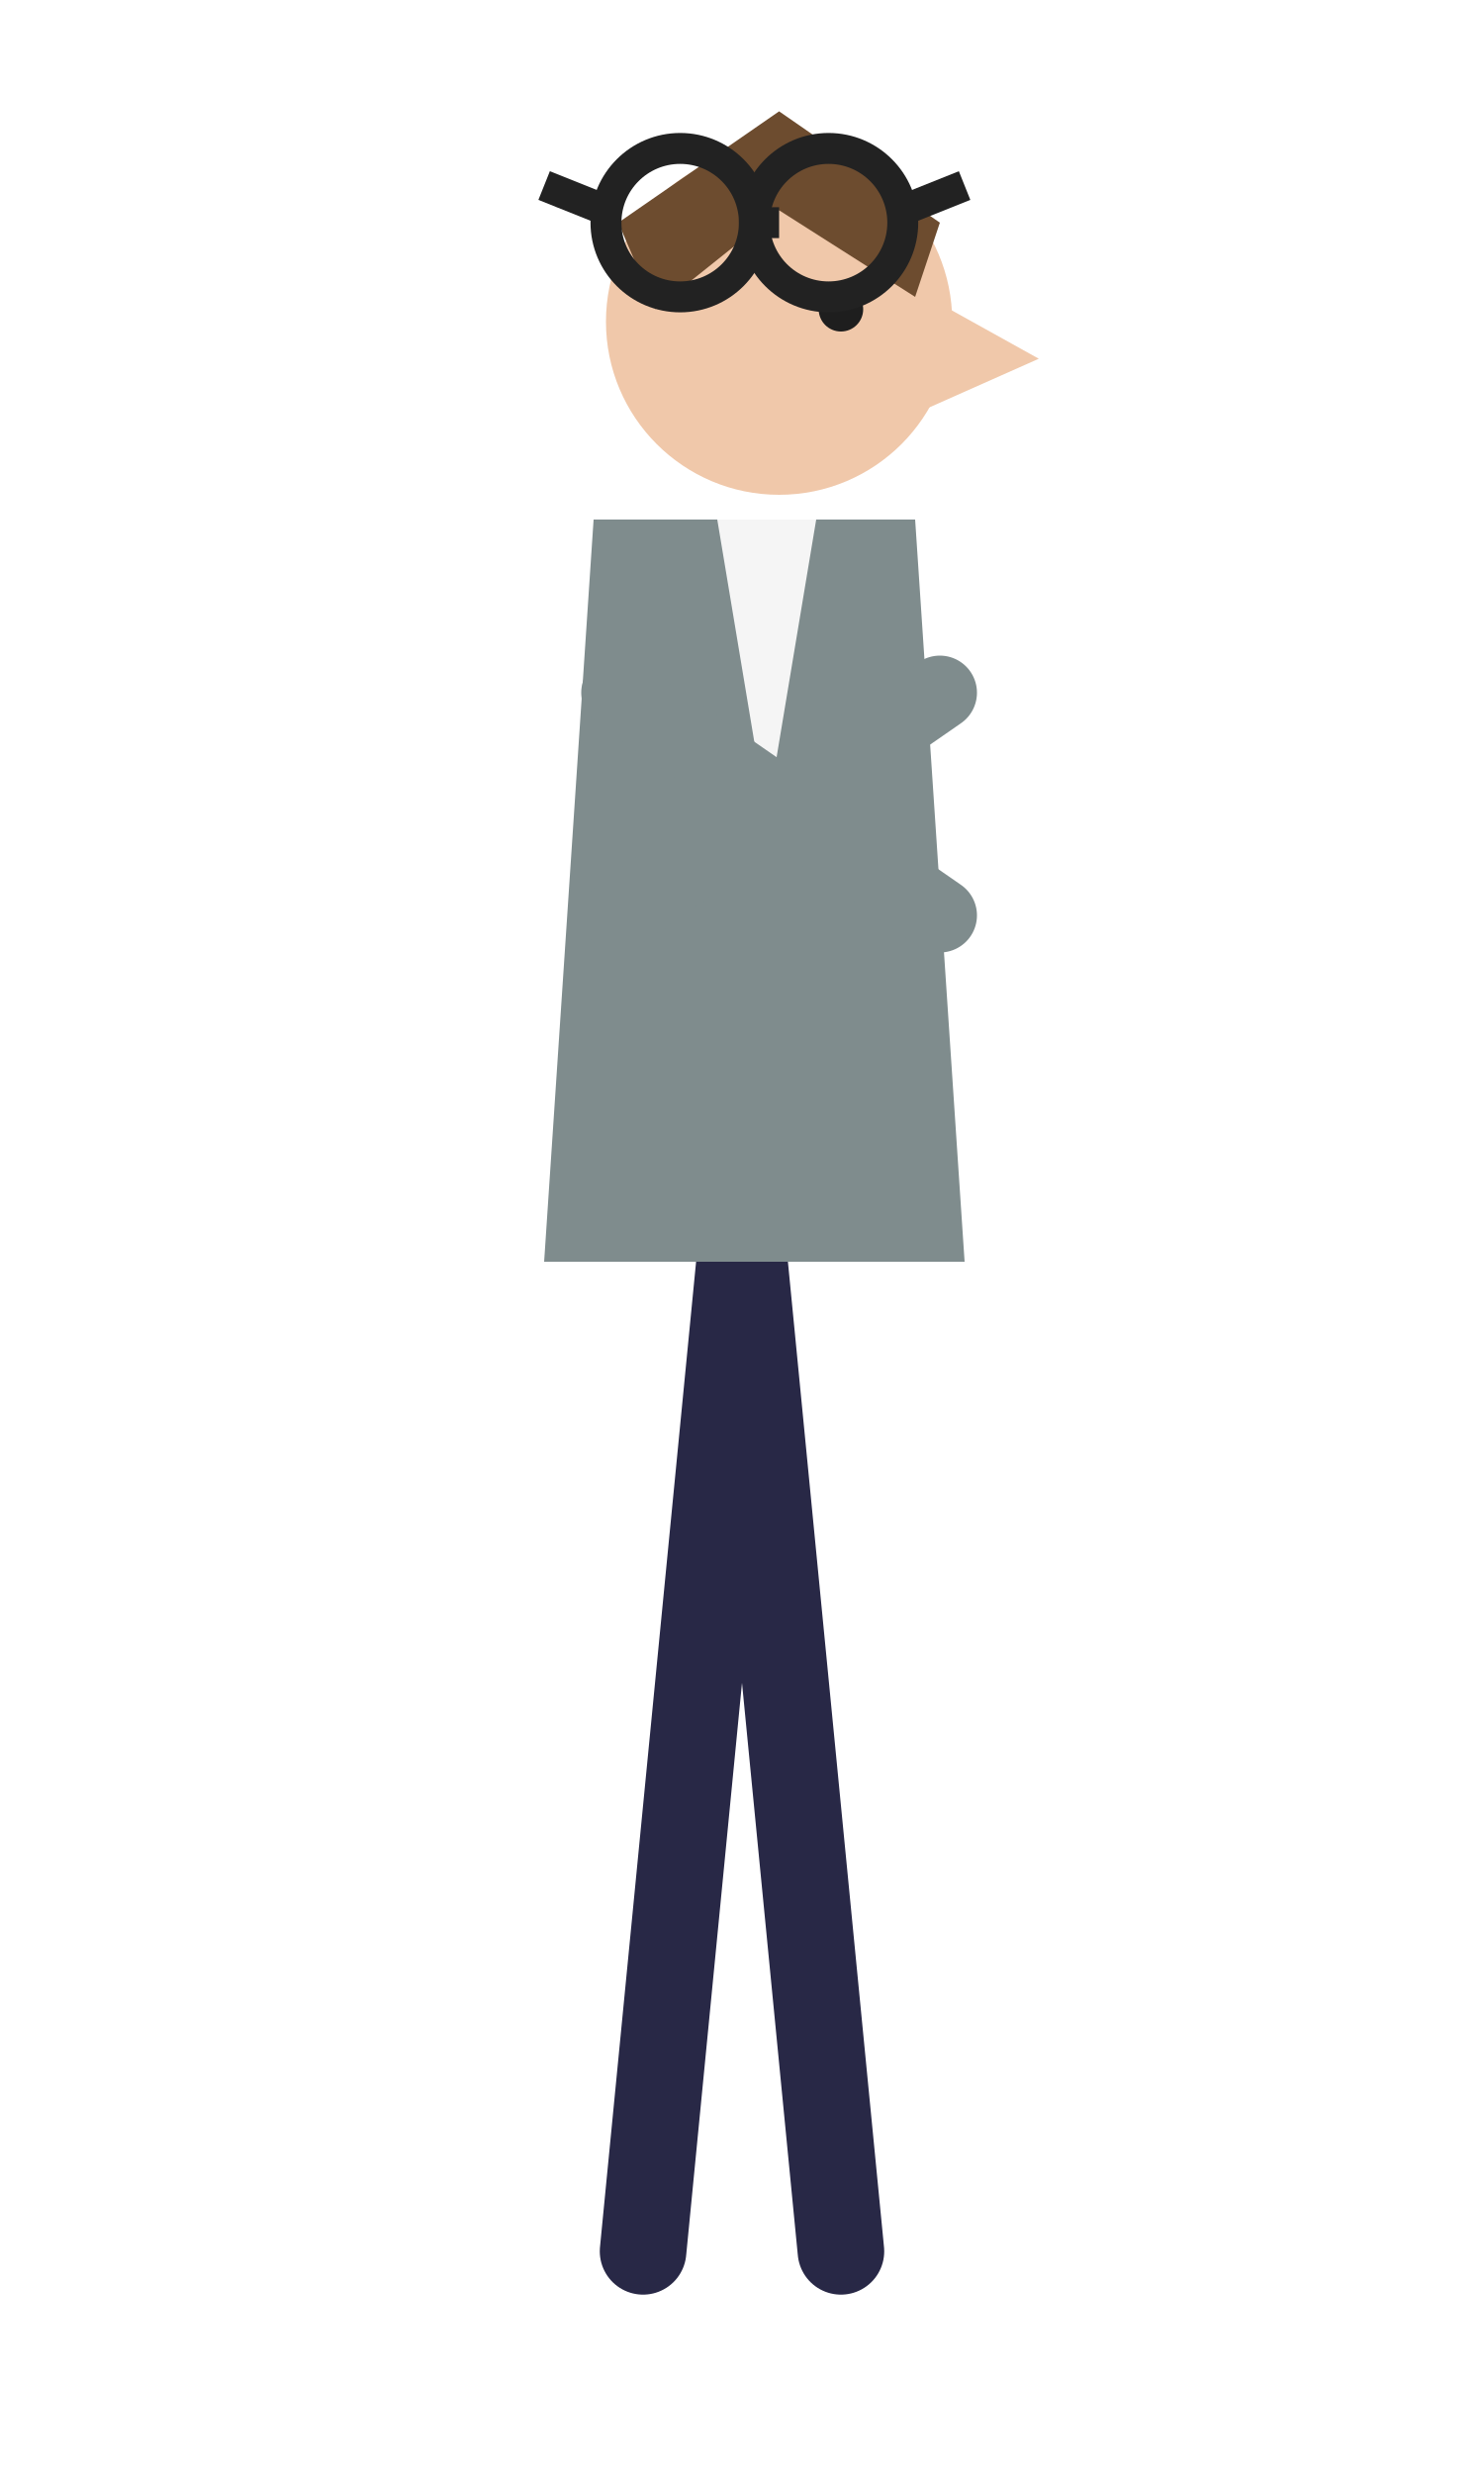
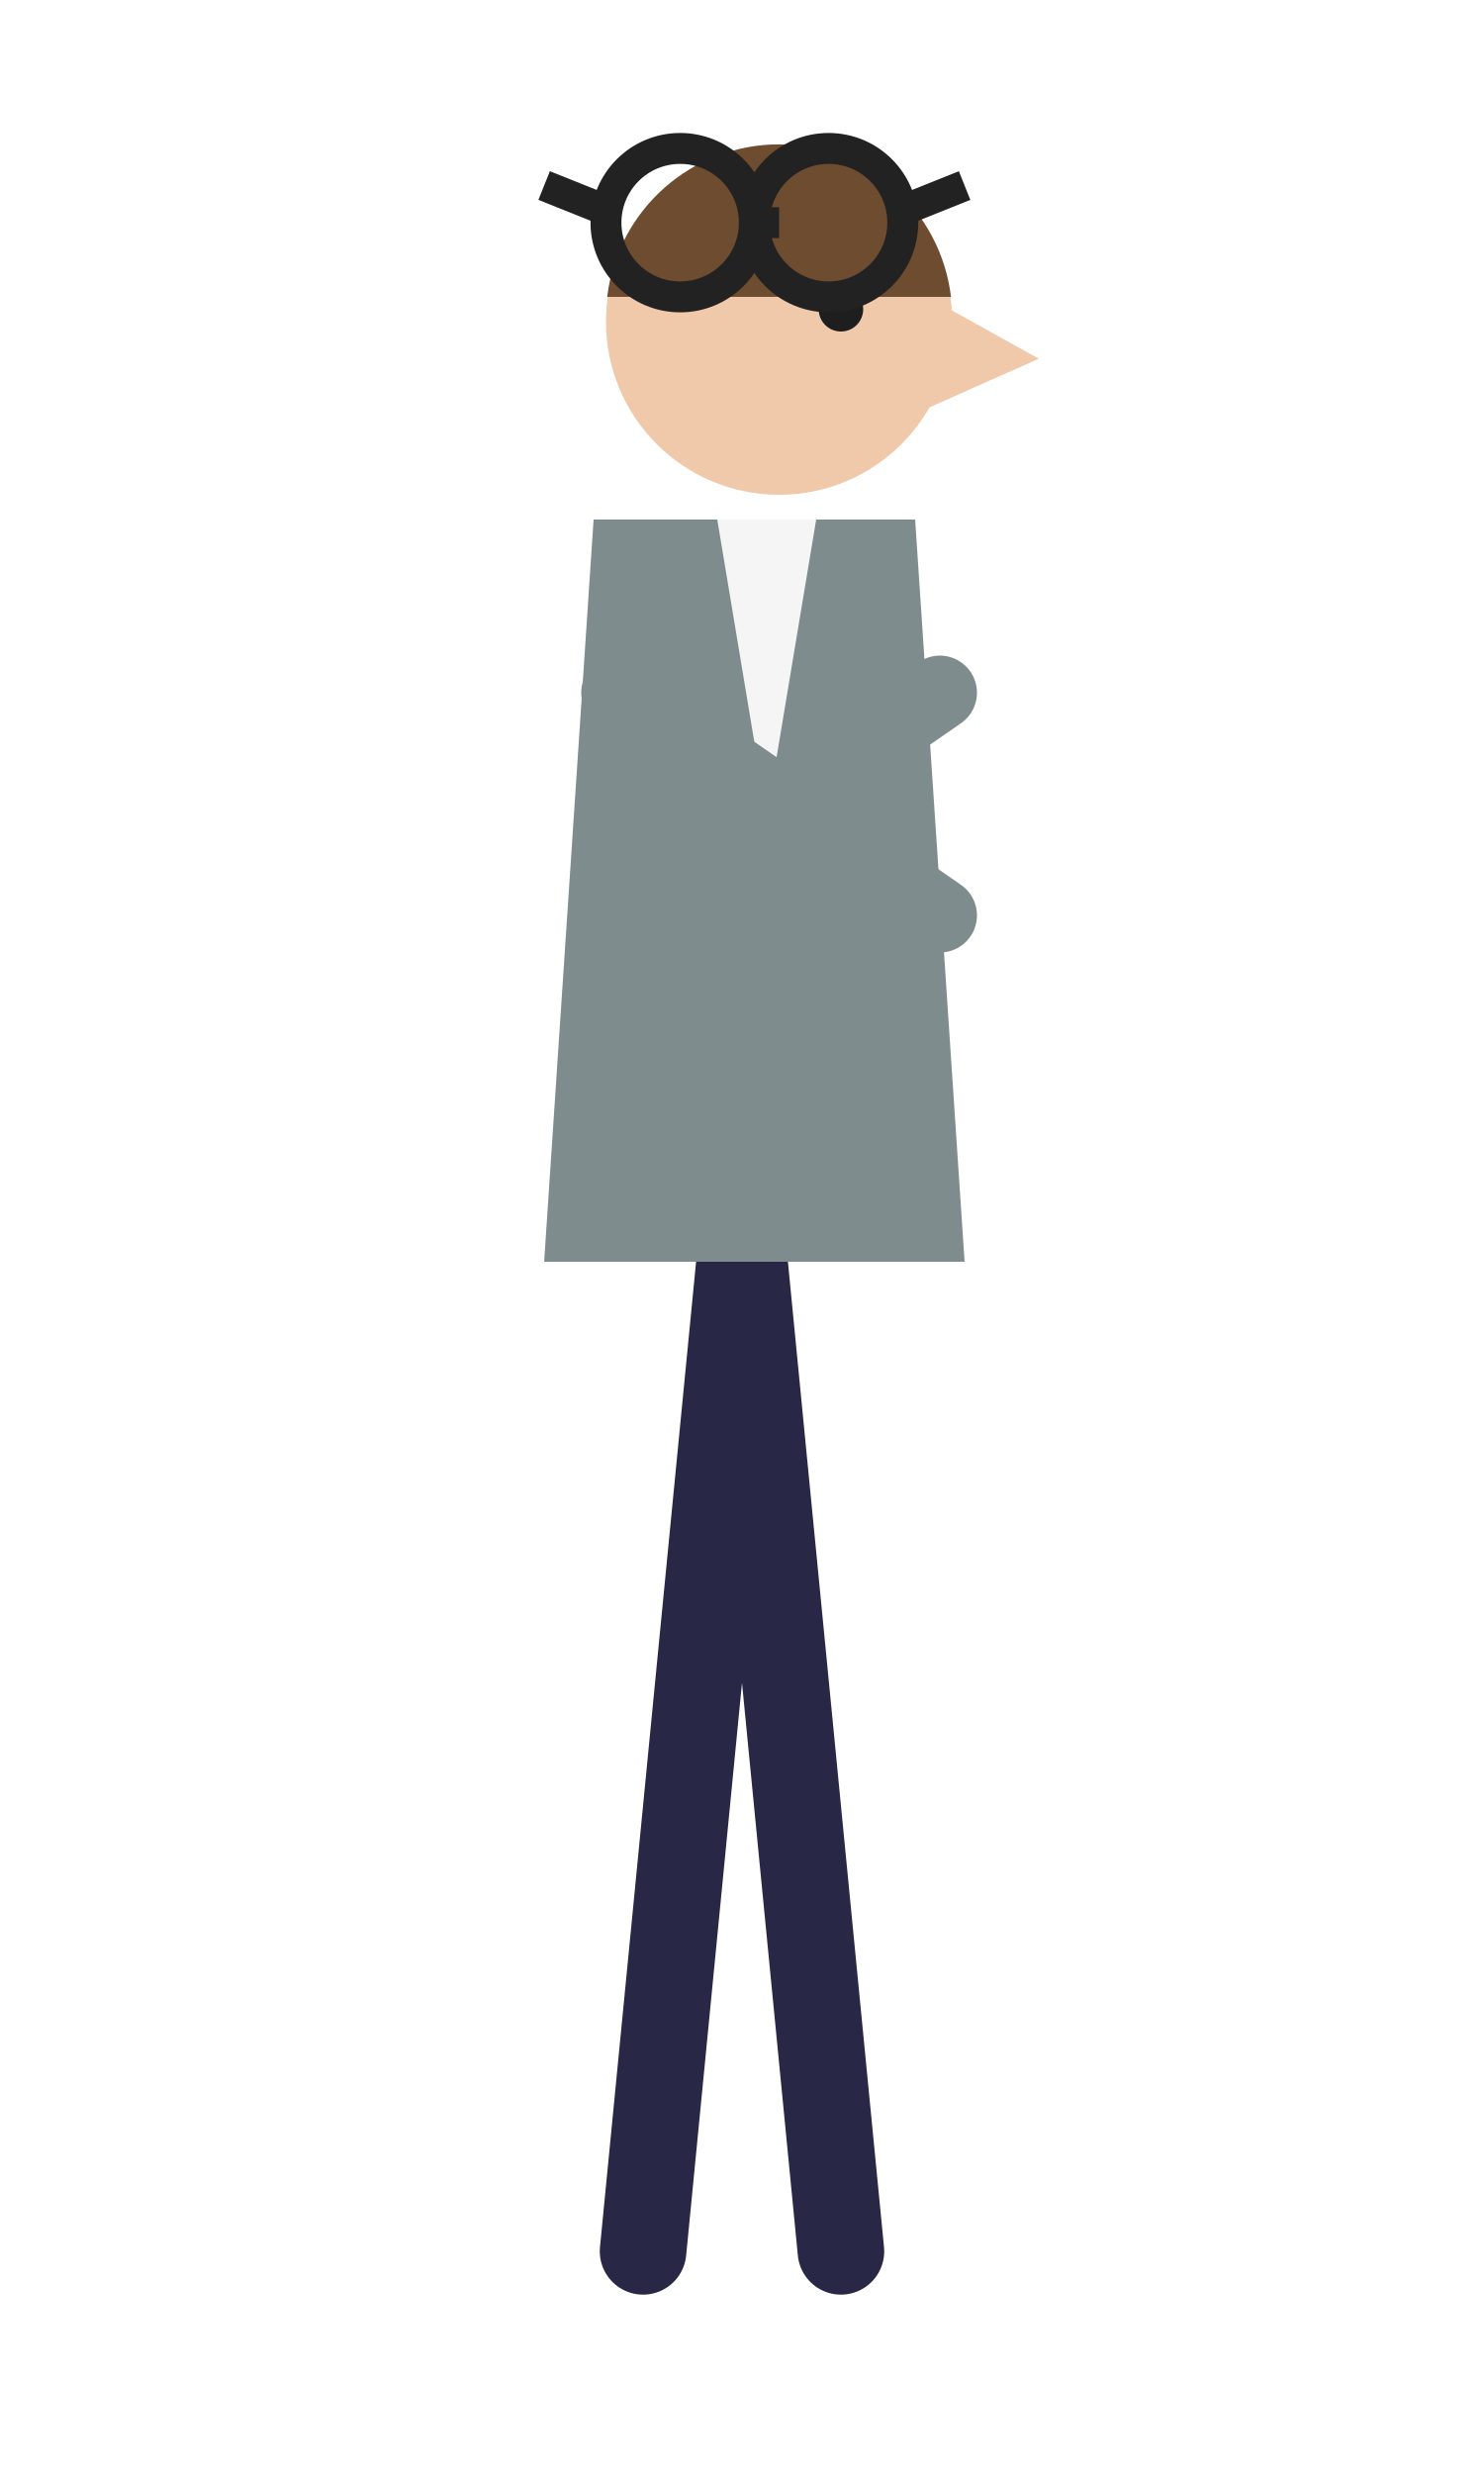
<svg xmlns="http://www.w3.org/2000/svg" viewBox="0 0 120 200" width="120" height="200">
  <g stroke="#282846" stroke-width="7" stroke-linecap="round" fill="none">
    <path d="M60 100 L68 182 M60 100 L52 182" />
  </g>
  <path d="M48 42 L74 42 L78 102 L44 102 Z" fill="#7f8c8d" />
  <path d="M58 42 L66 42 L62 66 Z" fill="#f5f5f5" />
  <g stroke="#7f8c8d" stroke-width="6" stroke-linecap="round" fill="none">
    <path d="M50 56 L76 74 M50 74 L76 56" />
  </g>
  <circle cx="63" cy="26" r="14" fill="#f0c8aa" />
  <path d="M75 24 L84 29 L75 33 Z" fill="#f0c8aa" />
-   <path d="M50 18 L63 9 L76 18 L74 24 L63 17 L53 25 Z" fill="#6d4c2f" />
+   <path d="M49.1 24 A14 14 0 0 1 76.9 24 Z" fill="#6d4c2f" />
  <circle cx="68" cy="25" r="1.8" fill="#1e1e1e" />
  <g stroke="#222" stroke-width="2.5" fill="none">
    <circle cx="55" cy="18" r="6" />
    <circle cx="67" cy="18" r="6" />
    <path d="M61 18 L63 18 M49 17 L44 15 M73 17 L78 15" />
  </g>
</svg>
